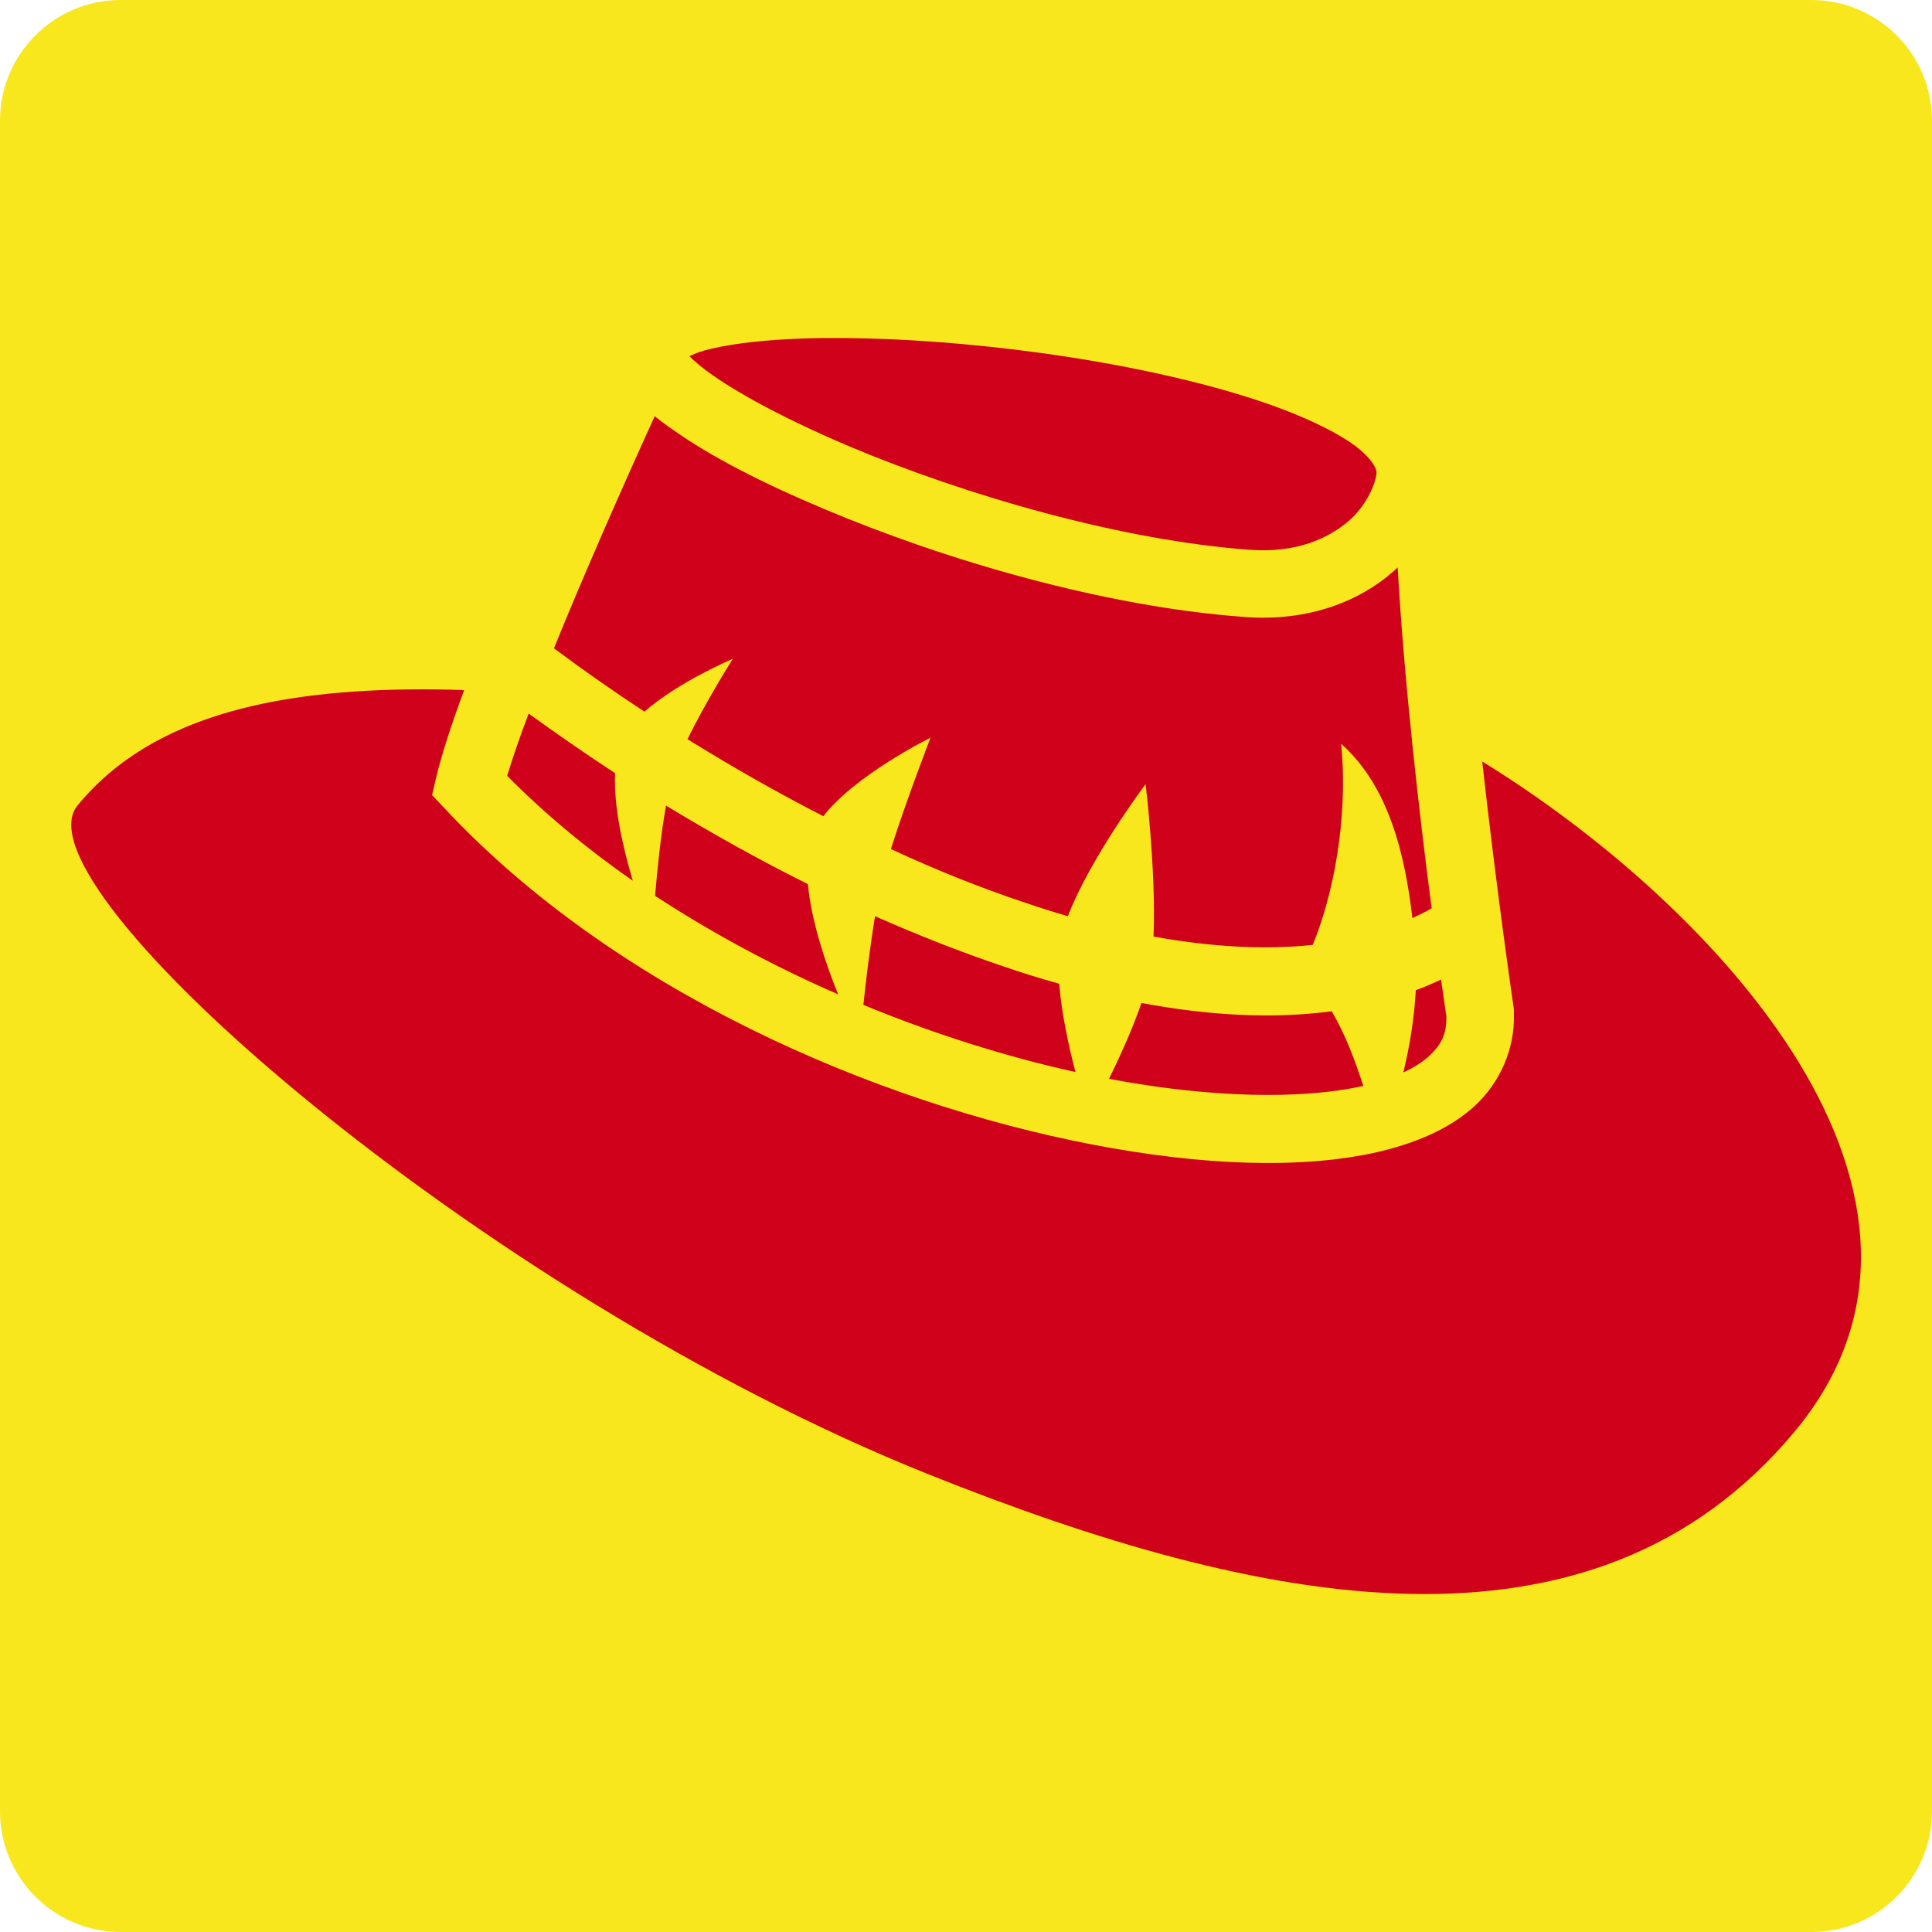
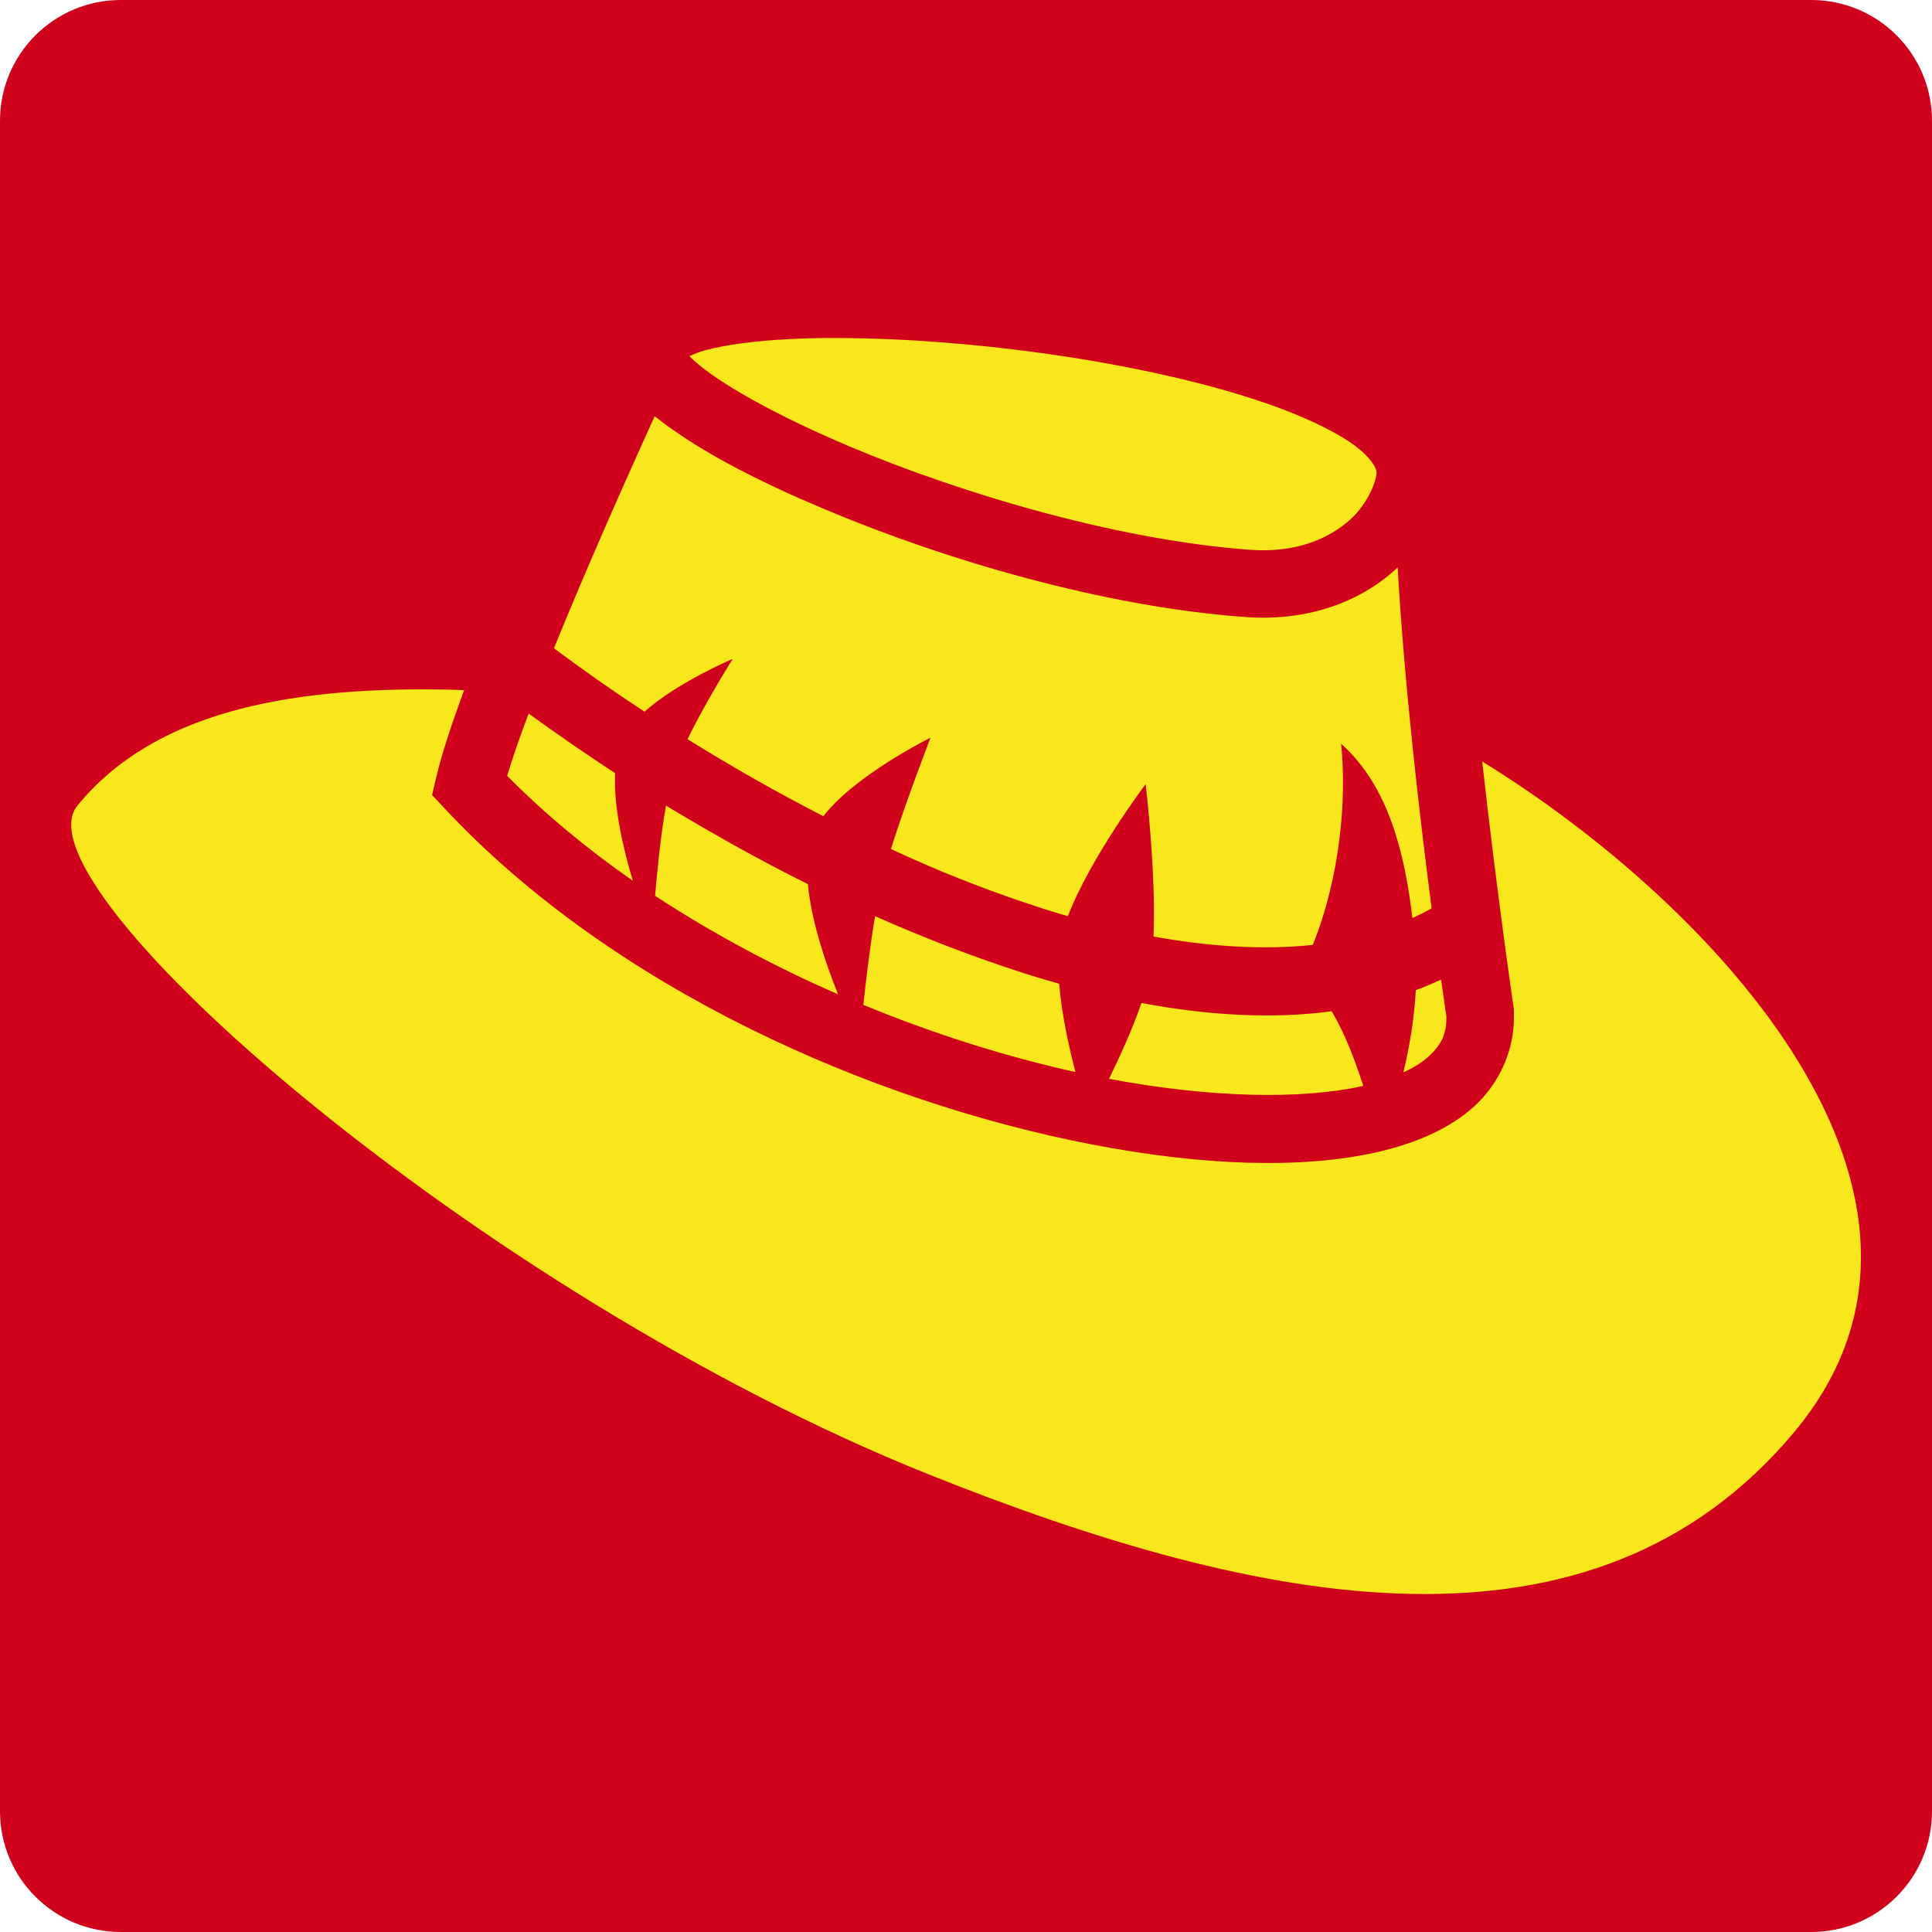
<svg xmlns="http://www.w3.org/2000/svg" style="height: 512px; width: 512px;" viewBox="0 0 512 512">
-   <rect fill="#f8e71c" fill-opacity="1" height="512" width="512" rx="32" ry="32" />
+   <rect fill="#d0021b" fill-opacity="1" height="512" width="512" rx="32" ry="32" />
  <g class="" style="" transform="translate(0,0)">
-     <path d="M220.1 89.57c-3.8 0-7.5.12-10.9.29-9.2.46-17 1.53-22.3 2.96-1.8.49-3.1 1.05-4.2 1.58 1.4 1.39 3.3 3.05 6.1 4.99 8 5.61 20.9 12.41 36.3 18.91 30.9 13 71.9 24.9 106.1 27.4 12.4.9 20.9-3 26.4-7.8 5.5-4.9 7.3-11.3 7.2-12.8-.1-1.1-1.3-3.6-5.6-6.9-4.3-3.2-11.2-6.7-19.7-9.9-17-6.4-40.4-11.59-64.1-14.82-17.8-2.42-35.7-3.77-51.4-3.9h-3.9zm-46.6 20.73c-9.1 20-18.9 42.3-26.7 61.5 7.5 5.6 15.6 11.3 24 16.8 8.9-7.9 23.4-14 23.4-14s-7.1 11.2-12 21.3c11.6 7.2 23.7 14.1 36 20.4 8.5-11 28.4-20.8 28.4-20.8s-6.4 16.5-10.5 29.5c11.8 5.5 23.8 10.3 35.5 14.2 3.8 1.3 7.6 2.5 11.4 3.6 6-15.6 20.6-35 20.6-35s2.8 23 2.1 40.4c15 2.7 29.3 3.6 42.2 2.2 7.1-17.5 9.1-38.5 7.5-53.3 12.7 11.3 16.9 29.3 18.9 46.2 1.7-.8 3.4-1.6 5.1-2.6-3.2-24.4-7.3-60.1-9-90.3-.4.3-.7.6-1 .9-9 8-22.6 13.5-39.6 12.2-37.1-2.7-79.2-15-111.6-28.7-16.2-6.8-30-13.9-39.7-20.8-1.8-1.2-3.5-2.5-5-3.7zm-58.1 72.4c-39.55-.4-74.74 6.1-94.88 30.8C3.118 234.8 127.1 343 245.8 390.6c88.6 35.5 176.1 53 229.7-11.1 51.8-62-20.8-139.6-82.7-177.7 3.9 35.1 8.4 65.7 8.4 65.7v1.1c.3 9.5-3.8 18.4-10.4 24.5-6.7 6.1-15.5 9.8-25.7 12.2-20.3 4.6-46.6 3.6-75.7-2-58.1-11.2-126.8-41.1-171.6-89.1l-3.3-3.5 1.1-4.7c1.5-6.3 4.1-14.2 7.4-23.1-2.5-.1-5.1-.2-7.6-.2zm24.7 6.4c-2.4 6.3-4.3 11.9-5.7 16.5 10 10.1 21.2 19.4 33.3 27.8-2.6-8.7-5.1-19.6-4.7-28.5-7.9-5.2-15.6-10.5-22.9-15.8zm36.4 24.4c-1.4 7.8-2.3 16.9-2.9 23.9 15.3 10 31.7 18.8 48.5 26.1-3.4-8.4-7.1-19.5-8-29.2-12.9-6.4-25.5-13.5-37.6-20.8zm55.4 29.3c-1.3 7.8-2.4 16.8-3.1 23.5 18.9 7.8 38.1 13.8 56.2 17.8-1.8-6.9-3.7-15.7-4.3-23.4-5-1.4-9.9-2.9-14.8-4.6-11.3-3.8-22.7-8.3-34-13.3zm150 16.8c-2.2 1-4.4 2-6.7 2.8-.4 7.4-1.6 14.8-3.3 21.8 2.9-1.3 5.1-2.8 6.8-4.3 3.3-3.1 4.7-5.9 4.6-10.6-.1-.4-.7-5-1.4-9.7zm-79.4 6.2c-2.3 6.7-5.7 14.2-8.6 20.1 27 5.1 51.1 5.5 67.3 1.9h.1c-2.2-6.7-4.7-13.6-8.4-19.8-15.8 2.1-32.8 1.1-50.4-2.2z" fill="#d0021b" fill-opacity="1" />
+     <path d="M220.1 89.57c-3.8 0-7.5.12-10.9.29-9.2.46-17 1.53-22.3 2.96-1.8.49-3.1 1.05-4.2 1.58 1.4 1.39 3.3 3.05 6.1 4.99 8 5.61 20.9 12.41 36.3 18.91 30.9 13 71.9 24.9 106.1 27.4 12.4.9 20.9-3 26.4-7.8 5.5-4.9 7.3-11.3 7.2-12.8-.1-1.1-1.3-3.6-5.6-6.9-4.3-3.2-11.2-6.7-19.7-9.9-17-6.4-40.4-11.59-64.1-14.82-17.8-2.42-35.7-3.77-51.4-3.9h-3.9zm-46.6 20.73c-9.1 20-18.9 42.3-26.7 61.5 7.5 5.6 15.6 11.3 24 16.8 8.9-7.9 23.4-14 23.4-14s-7.1 11.2-12 21.3c11.6 7.2 23.7 14.1 36 20.4 8.5-11 28.4-20.8 28.4-20.8s-6.4 16.5-10.5 29.5c11.8 5.5 23.8 10.3 35.5 14.2 3.8 1.3 7.6 2.5 11.4 3.6 6-15.6 20.6-35 20.6-35s2.8 23 2.1 40.4c15 2.7 29.3 3.6 42.2 2.2 7.1-17.5 9.1-38.5 7.5-53.3 12.7 11.3 16.9 29.3 18.9 46.2 1.7-.8 3.4-1.6 5.1-2.6-3.2-24.4-7.3-60.1-9-90.3-.4.3-.7.6-1 .9-9 8-22.6 13.5-39.6 12.2-37.1-2.7-79.2-15-111.6-28.7-16.2-6.8-30-13.9-39.7-20.8-1.8-1.2-3.5-2.5-5-3.7zm-58.1 72.4c-39.55-.4-74.74 6.1-94.88 30.8C3.118 234.8 127.1 343 245.8 390.6c88.6 35.5 176.1 53 229.7-11.1 51.8-62-20.8-139.6-82.7-177.7 3.9 35.1 8.4 65.7 8.4 65.7v1.1c.3 9.5-3.8 18.4-10.4 24.5-6.7 6.1-15.5 9.8-25.7 12.2-20.3 4.6-46.6 3.6-75.7-2-58.1-11.2-126.8-41.1-171.6-89.1l-3.3-3.5 1.1-4.7c1.5-6.3 4.1-14.2 7.4-23.1-2.5-.1-5.1-.2-7.6-.2zm24.7 6.4c-2.4 6.3-4.3 11.9-5.7 16.5 10 10.1 21.2 19.4 33.3 27.8-2.6-8.7-5.1-19.6-4.7-28.5-7.9-5.2-15.6-10.5-22.9-15.8zm36.4 24.4c-1.4 7.8-2.3 16.9-2.9 23.9 15.3 10 31.7 18.8 48.5 26.1-3.4-8.4-7.1-19.5-8-29.2-12.9-6.4-25.5-13.5-37.6-20.8zm55.4 29.3c-1.3 7.8-2.4 16.8-3.1 23.5 18.9 7.8 38.1 13.8 56.2 17.8-1.8-6.9-3.7-15.7-4.3-23.4-5-1.4-9.9-2.9-14.8-4.6-11.3-3.8-22.7-8.3-34-13.3zm150 16.8c-2.2 1-4.4 2-6.7 2.8-.4 7.4-1.6 14.8-3.3 21.8 2.9-1.3 5.1-2.8 6.8-4.3 3.3-3.1 4.7-5.9 4.6-10.6-.1-.4-.7-5-1.4-9.7zm-79.4 6.2c-2.3 6.7-5.7 14.2-8.6 20.1 27 5.1 51.1 5.5 67.3 1.9h.1c-2.2-6.7-4.7-13.6-8.4-19.8-15.8 2.1-32.8 1.1-50.4-2.2z" fill="#f8e71c" fill-opacity="1" />
  </g>
</svg>
